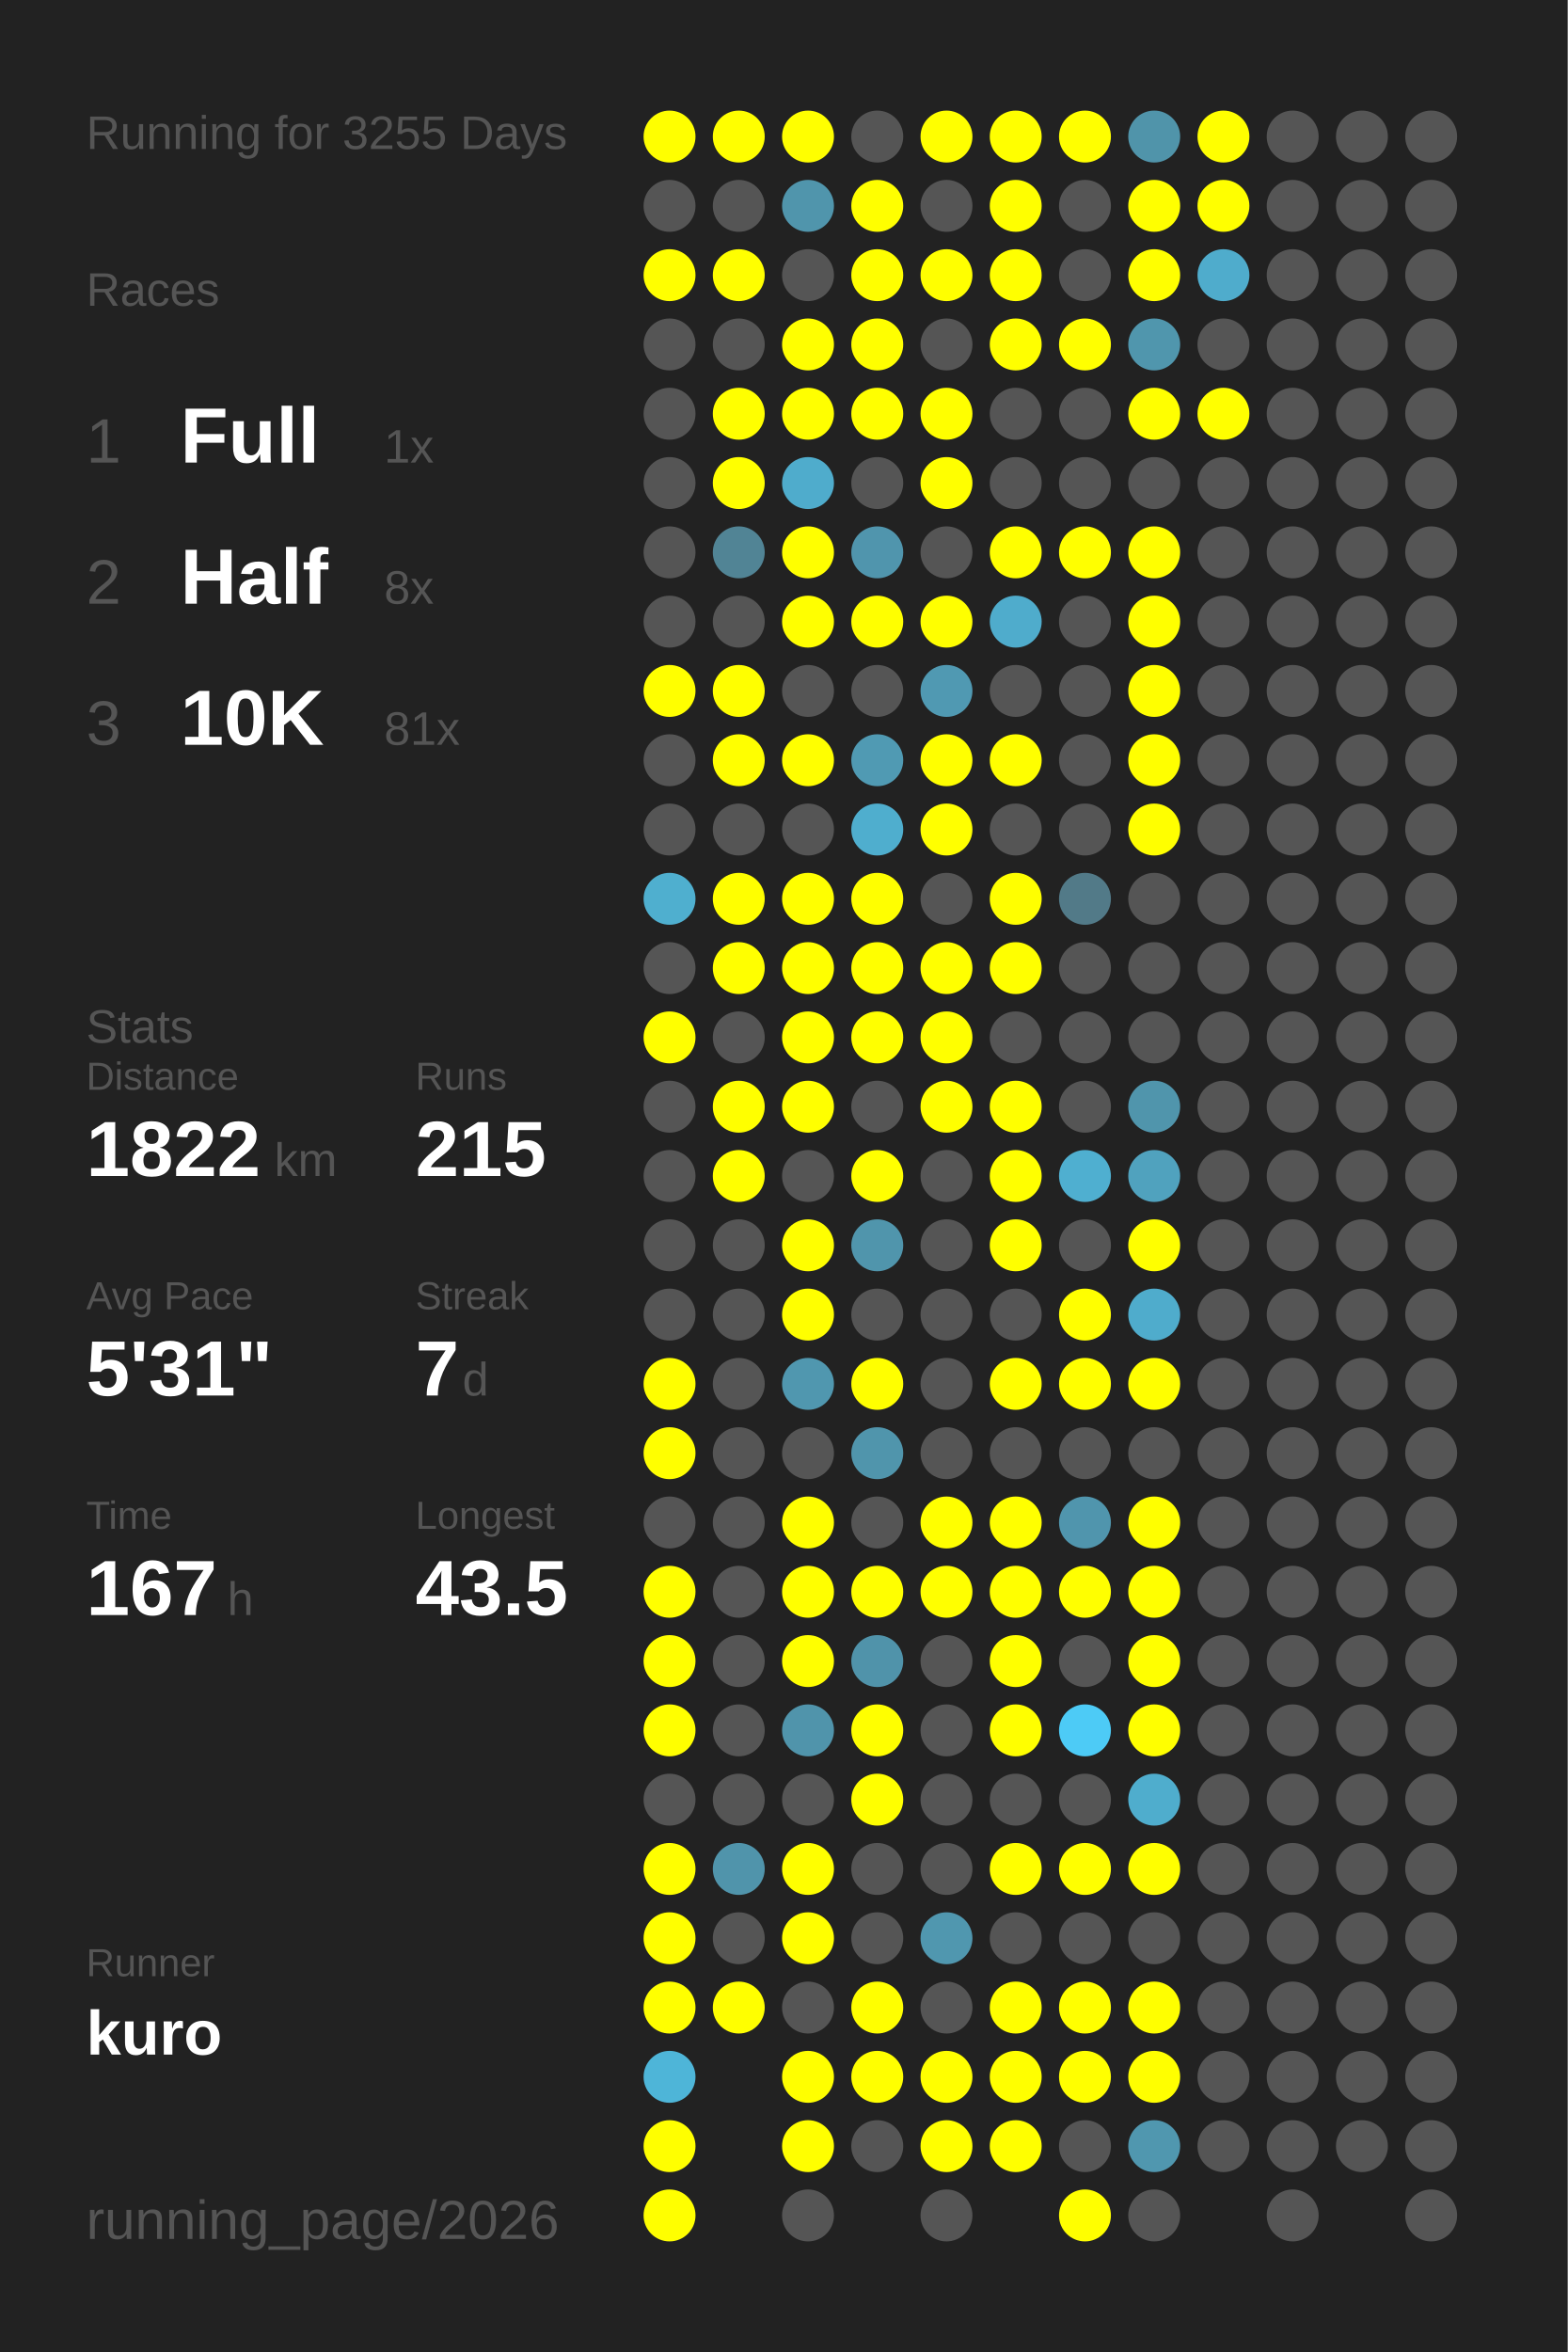
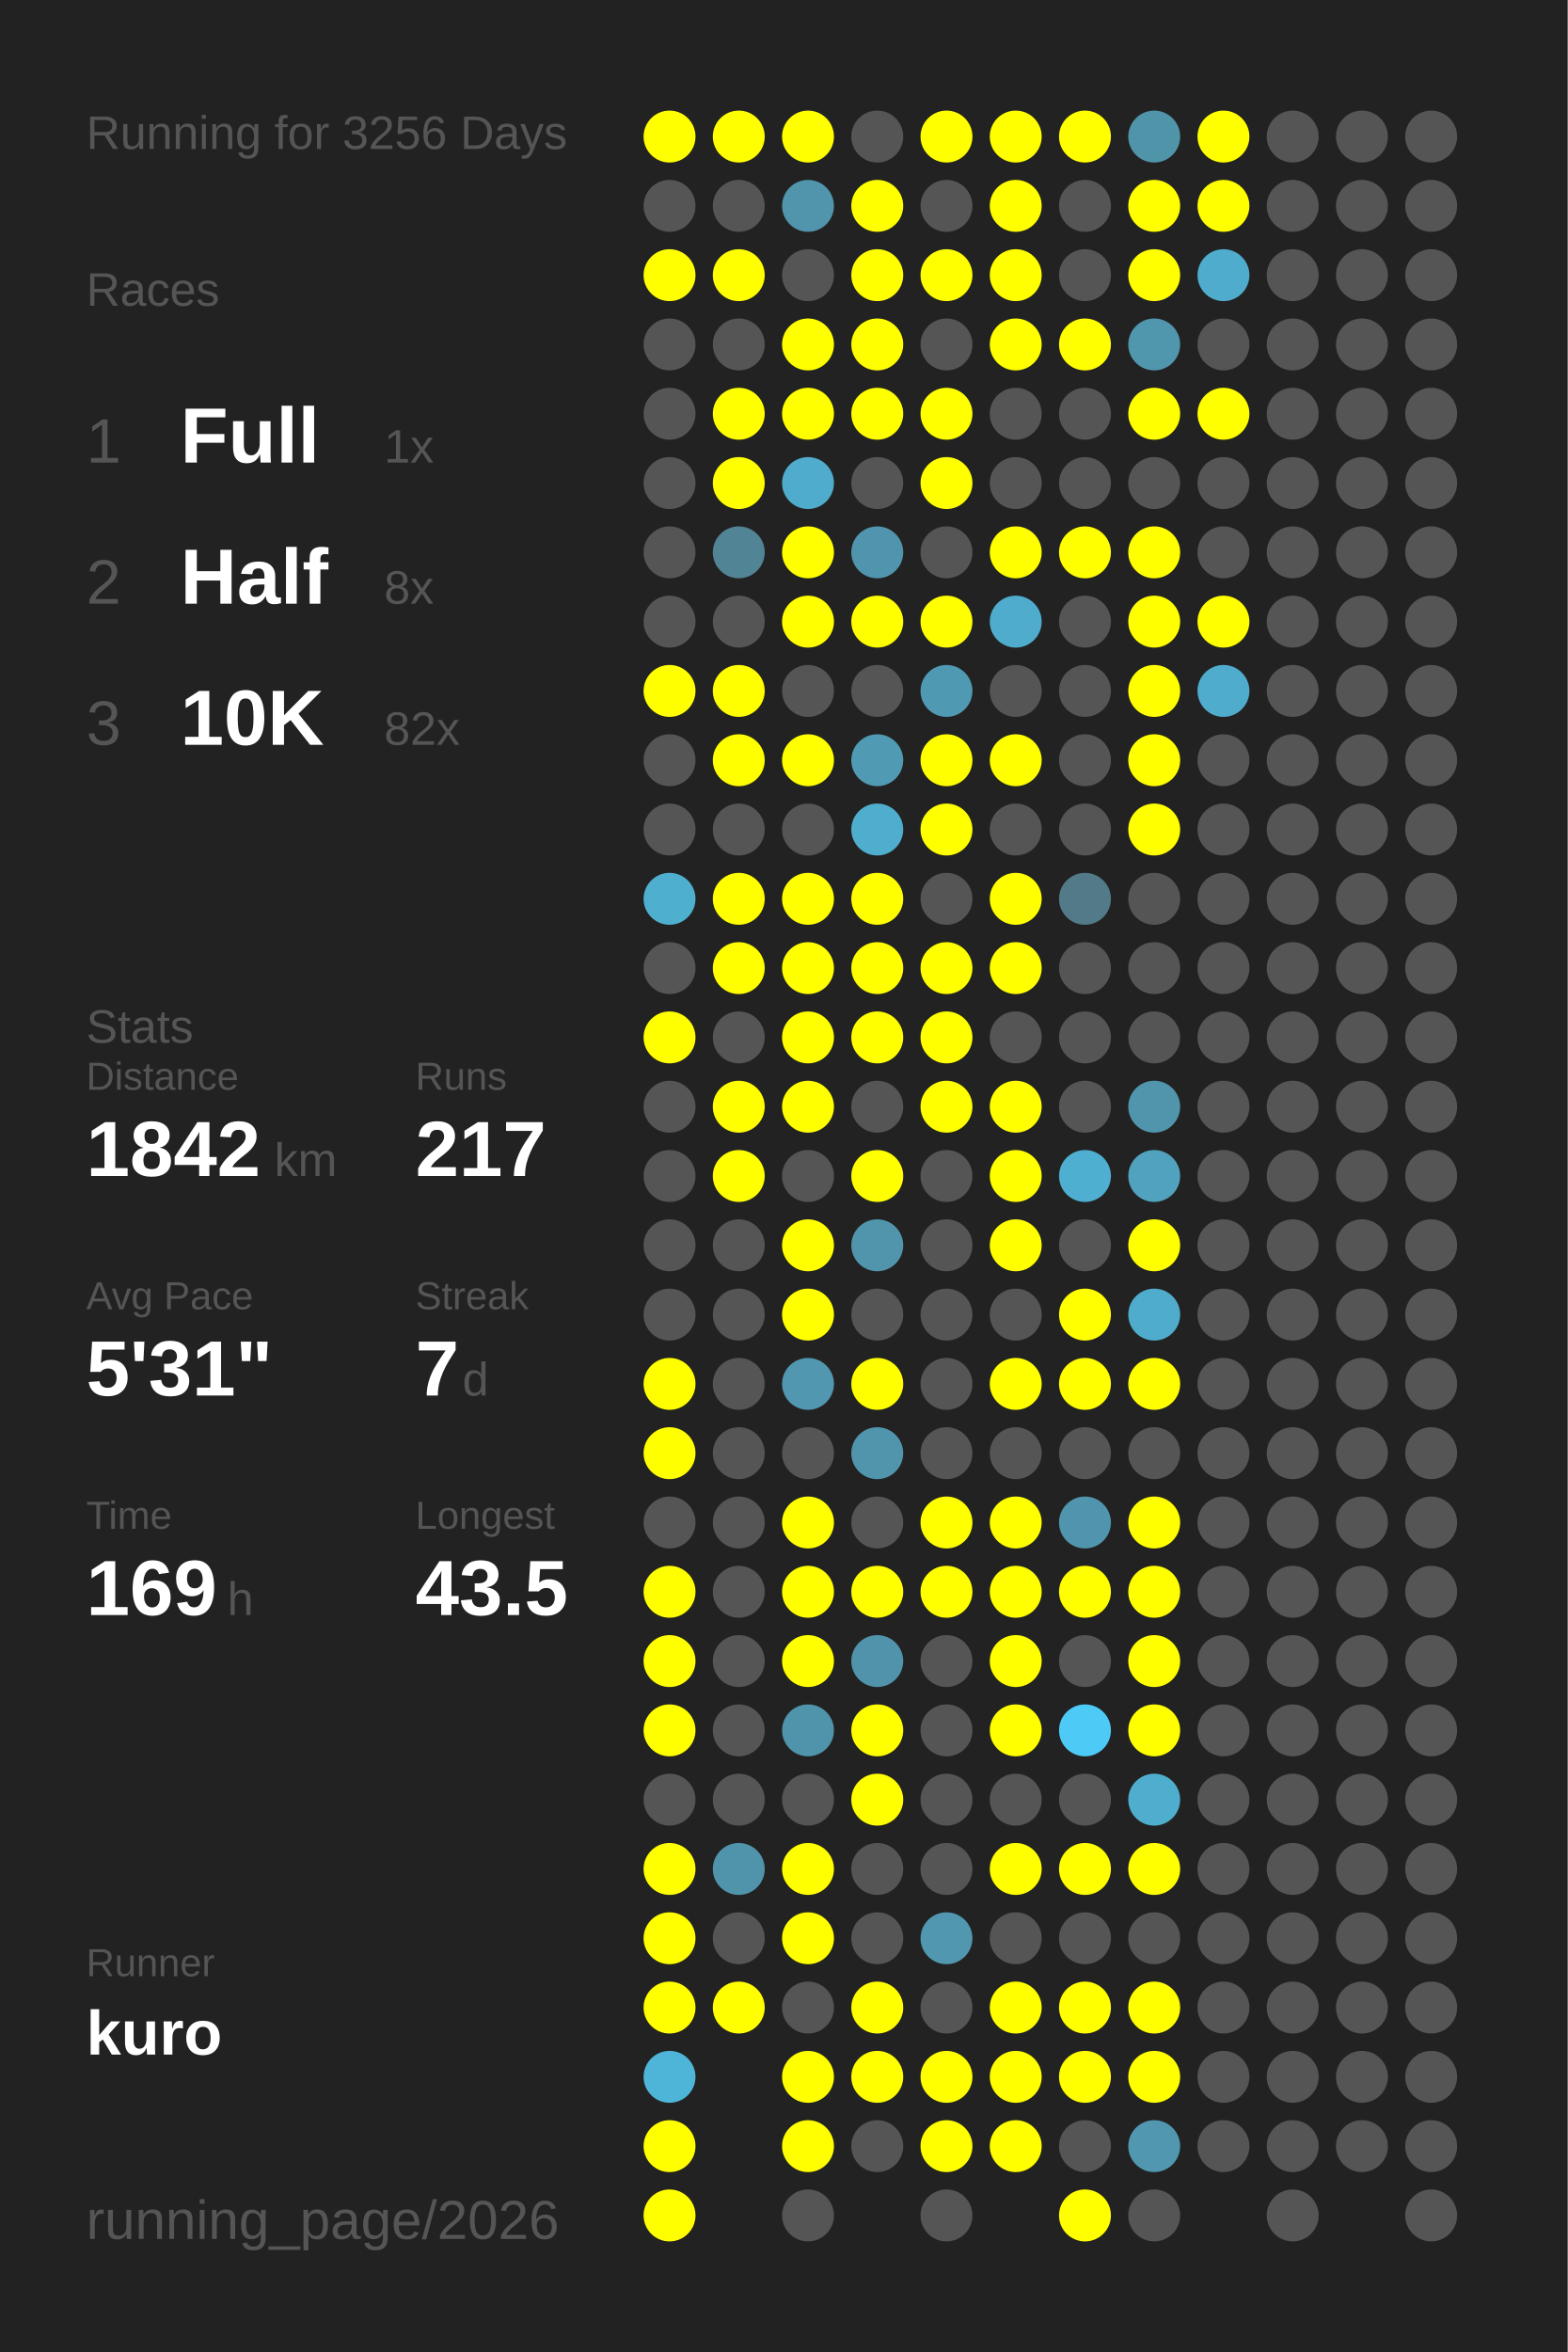
<svg xmlns="http://www.w3.org/2000/svg" baseProfile="full" height="300mm" version="1.1" viewBox="0,0,200,300" width="200mm">
  <defs />
  <rect fill="#222222" height="300" width="200" x="0" y="0" />
-   <text fill="#555555" style="font-size:6px; font-family:Arial;" x="11" y="19">Running for 3255 Days</text>
+   <text fill="#555555" style="font-size:6px; font-family:Arial;" x="11" y="19">Running for 3256 Days</text>
  <text fill="#555555" style="font-size:6px; font-family:Arial;" x="11" y="39">Races</text>
  <text fill="#555555" style="font-size:8px; font-family:Arial;" x="11" y="59">1</text>
  <text fill="#FFFFFF" style="font-size:10px; font-family:Arial; font-weight:bold;" x="23" y="59">Full</text>
  <text fill="#555555" style="font-size:6px; font-family:Arial;" x="49" y="59">1x</text>
  <text fill="#555555" style="font-size:8px; font-family:Arial;" x="11" y="77">2</text>
  <text fill="#FFFFFF" style="font-size:10px; font-family:Arial; font-weight:bold;" x="23" y="77">Half</text>
  <text fill="#555555" style="font-size:6px; font-family:Arial;" x="49" y="77">8x</text>
  <text fill="#555555" style="font-size:8px; font-family:Arial;" x="11" y="95">3</text>
  <text fill="#FFFFFF" style="font-size:10px; font-family:Arial; font-weight:bold;" x="23" y="95">10K</text>
-   <text fill="#555555" style="font-size:6px; font-family:Arial;" x="49" y="95">81x</text>
+   <text fill="#555555" style="font-size:6px; font-family:Arial;" x="49" y="95">82x</text>
  <text fill="#555555" style="font-size:6px; font-family:Arial;" x="11" y="133">Stats</text>
  <text fill="#555555" style="font-size:5px; font-family:Arial;" x="11" y="139">Distance</text>
-   <text fill="#FFFFFF" style="font-size:10px; font-family:Arial; font-weight:bold;" x="11" y="150">1822</text>
+   <text fill="#FFFFFF" style="font-size:10px; font-family:Arial; font-weight:bold;" x="11" y="150">1842</text>
  <text fill="#555555" style="font-size:6px; font-family:Arial;" x="35" y="150">km</text>
  <text fill="#555555" style="font-size:5px; font-family:Arial;" x="53" y="139">Runs</text>
-   <text fill="#FFFFFF" style="font-size:10px; font-family:Arial; font-weight:bold;" x="53" y="150">215</text>
+   <text fill="#FFFFFF" style="font-size:10px; font-family:Arial; font-weight:bold;" x="53" y="150">217</text>
  <text fill="#555555" style="font-size:5px; font-family:Arial;" x="11" y="167">Avg Pace</text>
  <text fill="#FFFFFF" style="font-size:10px; font-family:Arial; font-weight:bold;" x="11" y="178">5'31"</text>
  <text fill="#555555" style="font-size:5px; font-family:Arial;" x="53" y="167">Streak</text>
  <text fill="#FFFFFF" style="font-size:10px; font-family:Arial; font-weight:bold;" x="53" y="178">7</text>
  <text fill="#555555" style="font-size:6px; font-family:Arial;" x="59" y="178">d</text>
  <text fill="#555555" style="font-size:5px; font-family:Arial;" x="11" y="195">Time</text>
-   <text fill="#FFFFFF" style="font-size:10px; font-family:Arial; font-weight:bold;" x="11" y="206">167</text>
+   <text fill="#FFFFFF" style="font-size:10px; font-family:Arial; font-weight:bold;" x="11" y="206">169</text>
  <text fill="#555555" style="font-size:6px; font-family:Arial;" x="29" y="206">h</text>
  <text fill="#555555" style="font-size:5px; font-family:Arial;" x="53" y="195">Longest</text>
  <text fill="#FFFFFF" style="font-size:10px; font-family:Arial; font-weight:bold;" x="53" y="206">43.5</text>
  <text fill="#555555" style="font-size:5px; font-family:Arial;" x="11" y="252.065">Runner</text>
  <text fill="#FFFFFF" style="font-size:8px; font-family:Arial; font-weight:bold;" x="11" y="262.065">kuro</text>
  <text fill="#555555" style="font-size:7px; font-family:Arial;" x="11" y="285.581">running_page/2026</text>
  <circle cx="85.417" cy="17.419" fill="#FFFF00" r="3.312" />
  <circle cx="85.417" cy="26.258" fill="#555555" r="3.312" />
  <circle cx="85.417" cy="35.097" fill="#FFFF00" r="3.312" />
  <circle cx="85.417" cy="43.935" fill="#555555" r="3.312" />
  <circle cx="85.417" cy="52.774" fill="#555555" r="3.312" />
  <circle cx="85.417" cy="61.613" fill="#555555" r="3.312" />
  <circle cx="85.417" cy="70.452" fill="#555555" r="3.312" />
  <circle cx="85.417" cy="79.29" fill="#555555" r="3.312" />
  <circle cx="85.417" cy="88.129" fill="#FFFF00" r="3.312" />
  <circle cx="85.417" cy="96.968" fill="#555555" r="3.312" />
  <circle cx="85.417" cy="105.806" fill="#555555" r="3.312" />
  <circle cx="85.417" cy="114.645" fill="#4fafcf" r="3.312" />
  <circle cx="85.417" cy="123.484" fill="#555555" r="3.312" />
  <circle cx="85.417" cy="132.323" fill="#FFFF00" r="3.312" />
  <circle cx="85.417" cy="141.161" fill="#555555" r="3.312" />
  <circle cx="85.417" cy="150" fill="#555555" r="3.312" />
  <circle cx="85.417" cy="158.839" fill="#555555" r="3.312" />
  <circle cx="85.417" cy="167.677" fill="#555555" r="3.312" />
  <circle cx="85.417" cy="176.516" fill="#FFFF00" r="3.312" />
  <circle cx="85.417" cy="185.355" fill="#FFFF00" r="3.312" />
  <circle cx="85.417" cy="194.194" fill="#555555" r="3.312" />
  <circle cx="85.417" cy="203.032" fill="#FFFF00" r="3.312" />
  <circle cx="85.417" cy="211.871" fill="#FFFF00" r="3.312" />
  <circle cx="85.417" cy="220.71" fill="#FFFF00" r="3.312" />
  <circle cx="85.417" cy="229.548" fill="#555555" r="3.312" />
  <circle cx="85.417" cy="238.387" fill="#FFFF00" r="3.312" />
  <circle cx="85.417" cy="247.226" fill="#FFFF00" r="3.312" />
  <circle cx="85.417" cy="256.065" fill="#FFFF00" r="3.312" />
  <circle cx="85.417" cy="264.903" fill="#4eb5d8" r="3.312" />
  <circle cx="85.417" cy="273.742" fill="#FFFF00" r="3.312" />
  <circle cx="85.417" cy="282.581" fill="#FFFF00" r="3.312" />
  <circle cx="94.25" cy="17.419" fill="#FFFF00" r="3.312" />
  <circle cx="94.25" cy="26.258" fill="#555555" r="3.312" />
  <circle cx="94.25" cy="35.097" fill="#FFFF00" r="3.312" />
  <circle cx="94.25" cy="43.935" fill="#555555" r="3.312" />
  <circle cx="94.25" cy="52.774" fill="#FFFF00" r="3.312" />
  <circle cx="94.25" cy="61.613" fill="#FFFF00" r="3.312" />
  <circle cx="94.25" cy="70.452" fill="#518495" r="3.312" />
  <circle cx="94.25" cy="79.29" fill="#555555" r="3.312" />
  <circle cx="94.25" cy="88.129" fill="#FFFF00" r="3.312" />
  <circle cx="94.25" cy="96.968" fill="#FFFF00" r="3.312" />
  <circle cx="94.25" cy="105.806" fill="#555555" r="3.312" />
  <circle cx="94.25" cy="114.645" fill="#FFFF00" r="3.312" />
  <circle cx="94.25" cy="123.484" fill="#FFFF00" r="3.312" />
  <circle cx="94.25" cy="132.323" fill="#555555" r="3.312" />
  <circle cx="94.25" cy="141.161" fill="#FFFF00" r="3.312" />
  <circle cx="94.25" cy="150" fill="#FFFF00" r="3.312" />
  <circle cx="94.25" cy="158.839" fill="#555555" r="3.312" />
  <circle cx="94.25" cy="167.677" fill="#555555" r="3.312" />
  <circle cx="94.25" cy="176.516" fill="#555555" r="3.312" />
  <circle cx="94.25" cy="185.355" fill="#555555" r="3.312" />
  <circle cx="94.25" cy="194.194" fill="#555555" r="3.312" />
  <circle cx="94.25" cy="203.032" fill="#555555" r="3.312" />
  <circle cx="94.25" cy="211.871" fill="#555555" r="3.312" />
  <circle cx="94.25" cy="220.71" fill="#555555" r="3.312" />
  <circle cx="94.25" cy="229.548" fill="#555555" r="3.312" />
  <circle cx="94.25" cy="238.387" fill="#5094ab" r="3.312" />
  <circle cx="94.25" cy="247.226" fill="#555555" r="3.312" />
  <circle cx="94.25" cy="256.065" fill="#FFFF00" r="3.312" />
  <circle cx="103.083" cy="17.419" fill="#FFFF00" r="3.312" />
  <circle cx="103.083" cy="26.258" fill="#5095ac" r="3.312" />
  <circle cx="103.083" cy="35.097" fill="#555555" r="3.312" />
  <circle cx="103.083" cy="43.935" fill="#FFFF00" r="3.312" />
  <circle cx="103.083" cy="52.774" fill="#FFFF00" r="3.312" />
  <circle cx="103.083" cy="61.613" fill="#4faccc" r="3.312" />
  <circle cx="103.083" cy="70.452" fill="#FFFF00" r="3.312" />
  <circle cx="103.083" cy="79.29" fill="#FFFF00" r="3.312" />
  <circle cx="103.083" cy="88.129" fill="#555555" r="3.312" />
  <circle cx="103.083" cy="96.968" fill="#FFFF00" r="3.312" />
  <circle cx="103.083" cy="105.806" fill="#555555" r="3.312" />
  <circle cx="103.083" cy="114.645" fill="#FFFF00" r="3.312" />
  <circle cx="103.083" cy="123.484" fill="#FFFF00" r="3.312" />
  <circle cx="103.083" cy="132.323" fill="#FFFF00" r="3.312" />
  <circle cx="103.083" cy="141.161" fill="#FFFF00" r="3.312" />
  <circle cx="103.083" cy="150" fill="#555555" r="3.312" />
  <circle cx="103.083" cy="158.839" fill="#FFFF00" r="3.312" />
  <circle cx="103.083" cy="167.677" fill="#FFFF00" r="3.312" />
  <circle cx="103.083" cy="176.516" fill="#5097af" r="3.312" />
  <circle cx="103.083" cy="185.355" fill="#555555" r="3.312" />
  <circle cx="103.083" cy="194.194" fill="#FFFF00" r="3.312" />
  <circle cx="103.083" cy="203.032" fill="#FFFF00" r="3.312" />
  <circle cx="103.083" cy="211.871" fill="#FFFF00" r="3.312" />
  <circle cx="103.083" cy="220.71" fill="#5094ab" r="3.312" />
  <circle cx="103.083" cy="229.548" fill="#555555" r="3.312" />
  <circle cx="103.083" cy="238.387" fill="#FFFF00" r="3.312" />
  <circle cx="103.083" cy="247.226" fill="#FFFF00" r="3.312" />
  <circle cx="103.083" cy="256.065" fill="#555555" r="3.312" />
  <circle cx="103.083" cy="264.903" fill="#FFFF00" r="3.312" />
  <circle cx="103.083" cy="273.742" fill="#FFFF00" r="3.312" />
  <circle cx="103.083" cy="282.581" fill="#555555" r="3.312" />
  <circle cx="111.917" cy="17.419" fill="#555555" r="3.312" />
  <circle cx="111.917" cy="26.258" fill="#FFFF00" r="3.312" />
  <circle cx="111.917" cy="35.097" fill="#FFFF00" r="3.312" />
  <circle cx="111.917" cy="43.935" fill="#FFFF00" r="3.312" />
  <circle cx="111.917" cy="52.774" fill="#FFFF00" r="3.312" />
  <circle cx="111.917" cy="61.613" fill="#555555" r="3.312" />
  <circle cx="111.917" cy="70.452" fill="#5095ad" r="3.312" />
  <circle cx="111.917" cy="79.29" fill="#FFFF00" r="3.312" />
  <circle cx="111.917" cy="88.129" fill="#555555" r="3.312" />
  <circle cx="111.917" cy="96.968" fill="#509ab3" r="3.312" />
  <circle cx="111.917" cy="105.806" fill="#4faece" r="3.312" />
  <circle cx="111.917" cy="114.645" fill="#FFFF00" r="3.312" />
  <circle cx="111.917" cy="123.484" fill="#FFFF00" r="3.312" />
  <circle cx="111.917" cy="132.323" fill="#FFFF00" r="3.312" />
  <circle cx="111.917" cy="141.161" fill="#555555" r="3.312" />
  <circle cx="111.917" cy="150" fill="#FFFF00" r="3.312" />
  <circle cx="111.917" cy="158.839" fill="#5095ac" r="3.312" />
  <circle cx="111.917" cy="167.677" fill="#555555" r="3.312" />
  <circle cx="111.917" cy="176.516" fill="#FFFF00" r="3.312" />
  <circle cx="111.917" cy="185.355" fill="#5095ac" r="3.312" />
  <circle cx="111.917" cy="194.194" fill="#555555" r="3.312" />
  <circle cx="111.917" cy="203.032" fill="#FFFF00" r="3.312" />
  <circle cx="111.917" cy="211.871" fill="#5093aa" r="3.312" />
  <circle cx="111.917" cy="220.71" fill="#FFFF00" r="3.312" />
  <circle cx="111.917" cy="229.548" fill="#FFFF00" r="3.312" />
  <circle cx="111.917" cy="238.387" fill="#555555" r="3.312" />
  <circle cx="111.917" cy="247.226" fill="#555555" r="3.312" />
  <circle cx="111.917" cy="256.065" fill="#FFFF00" r="3.312" />
  <circle cx="111.917" cy="264.903" fill="#FFFF00" r="3.312" />
  <circle cx="111.917" cy="273.742" fill="#555555" r="3.312" />
  <circle cx="120.75" cy="17.419" fill="#FFFF00" r="3.312" />
  <circle cx="120.75" cy="26.258" fill="#555555" r="3.312" />
  <circle cx="120.75" cy="35.097" fill="#FFFF00" r="3.312" />
  <circle cx="120.75" cy="43.935" fill="#555555" r="3.312" />
  <circle cx="120.75" cy="52.774" fill="#FFFF00" r="3.312" />
  <circle cx="120.75" cy="61.613" fill="#FFFF00" r="3.312" />
  <circle cx="120.75" cy="70.452" fill="#555555" r="3.312" />
  <circle cx="120.75" cy="79.29" fill="#FFFF00" r="3.312" />
  <circle cx="120.75" cy="88.129" fill="#5099b2" r="3.312" />
  <circle cx="120.75" cy="96.968" fill="#FFFF00" r="3.312" />
  <circle cx="120.75" cy="105.806" fill="#FFFF00" r="3.312" />
  <circle cx="120.75" cy="114.645" fill="#555555" r="3.312" />
  <circle cx="120.75" cy="123.484" fill="#FFFF00" r="3.312" />
  <circle cx="120.75" cy="132.323" fill="#FFFF00" r="3.312" />
  <circle cx="120.75" cy="141.161" fill="#FFFF00" r="3.312" />
  <circle cx="120.75" cy="150" fill="#555555" r="3.312" />
  <circle cx="120.75" cy="158.839" fill="#555555" r="3.312" />
  <circle cx="120.75" cy="167.677" fill="#555555" r="3.312" />
  <circle cx="120.75" cy="176.516" fill="#555555" r="3.312" />
  <circle cx="120.75" cy="185.355" fill="#555555" r="3.312" />
  <circle cx="120.75" cy="194.194" fill="#FFFF00" r="3.312" />
  <circle cx="120.75" cy="203.032" fill="#FFFF00" r="3.312" />
  <circle cx="120.75" cy="211.871" fill="#555555" r="3.312" />
  <circle cx="120.75" cy="220.71" fill="#555555" r="3.312" />
  <circle cx="120.75" cy="229.548" fill="#555555" r="3.312" />
  <circle cx="120.75" cy="238.387" fill="#555555" r="3.312" />
  <circle cx="120.75" cy="247.226" fill="#5097af" r="3.312" />
  <circle cx="120.75" cy="256.065" fill="#555555" r="3.312" />
  <circle cx="120.75" cy="264.903" fill="#FFFF00" r="3.312" />
  <circle cx="120.75" cy="273.742" fill="#FFFF00" r="3.312" />
  <circle cx="120.75" cy="282.581" fill="#555555" r="3.312" />
  <circle cx="129.583" cy="17.419" fill="#FFFF00" r="3.312" />
  <circle cx="129.583" cy="26.258" fill="#FFFF00" r="3.312" />
  <circle cx="129.583" cy="35.097" fill="#FFFF00" r="3.312" />
  <circle cx="129.583" cy="43.935" fill="#FFFF00" r="3.312" />
  <circle cx="129.583" cy="52.774" fill="#555555" r="3.312" />
  <circle cx="129.583" cy="61.613" fill="#555555" r="3.312" />
  <circle cx="129.583" cy="70.452" fill="#FFFF00" r="3.312" />
  <circle cx="129.583" cy="79.29" fill="#4faccc" r="3.312" />
  <circle cx="129.583" cy="88.129" fill="#555555" r="3.312" />
  <circle cx="129.583" cy="96.968" fill="#FFFF00" r="3.312" />
  <circle cx="129.583" cy="105.806" fill="#555555" r="3.312" />
  <circle cx="129.583" cy="114.645" fill="#FFFF00" r="3.312" />
  <circle cx="129.583" cy="123.484" fill="#FFFF00" r="3.312" />
  <circle cx="129.583" cy="132.323" fill="#555555" r="3.312" />
  <circle cx="129.583" cy="141.161" fill="#FFFF00" r="3.312" />
  <circle cx="129.583" cy="150" fill="#FFFF00" r="3.312" />
  <circle cx="129.583" cy="158.839" fill="#FFFF00" r="3.312" />
  <circle cx="129.583" cy="167.677" fill="#555555" r="3.312" />
  <circle cx="129.583" cy="176.516" fill="#FFFF00" r="3.312" />
  <circle cx="129.583" cy="185.355" fill="#555555" r="3.312" />
  <circle cx="129.583" cy="194.194" fill="#FFFF00" r="3.312" />
  <circle cx="129.583" cy="203.032" fill="#FFFF00" r="3.312" />
  <circle cx="129.583" cy="211.871" fill="#FFFF00" r="3.312" />
  <circle cx="129.583" cy="220.71" fill="#FFFF00" r="3.312" />
  <circle cx="129.583" cy="229.548" fill="#555555" r="3.312" />
  <circle cx="129.583" cy="238.387" fill="#FFFF00" r="3.312" />
  <circle cx="129.583" cy="247.226" fill="#555555" r="3.312" />
  <circle cx="129.583" cy="256.065" fill="#FFFF00" r="3.312" />
  <circle cx="129.583" cy="264.903" fill="#FFFF00" r="3.312" />
  <circle cx="129.583" cy="273.742" fill="#FFFF00" r="3.312" />
  <circle cx="138.417" cy="17.419" fill="#FFFF00" r="3.312" />
  <circle cx="138.417" cy="26.258" fill="#555555" r="3.312" />
  <circle cx="138.417" cy="35.097" fill="#555555" r="3.312" />
  <circle cx="138.417" cy="43.935" fill="#FFFF00" r="3.312" />
  <circle cx="138.417" cy="52.774" fill="#555555" r="3.312" />
  <circle cx="138.417" cy="61.613" fill="#555555" r="3.312" />
  <circle cx="138.417" cy="70.452" fill="#FFFF00" r="3.312" />
  <circle cx="138.417" cy="79.29" fill="#555555" r="3.312" />
  <circle cx="138.417" cy="88.129" fill="#555555" r="3.312" />
  <circle cx="138.417" cy="96.968" fill="#555555" r="3.312" />
  <circle cx="138.417" cy="105.806" fill="#555555" r="3.312" />
  <circle cx="138.417" cy="114.645" fill="#527a88" r="3.312" />
  <circle cx="138.417" cy="123.484" fill="#555555" r="3.312" />
  <circle cx="138.417" cy="132.323" fill="#555555" r="3.312" />
  <circle cx="138.417" cy="141.161" fill="#555555" r="3.312" />
  <circle cx="138.417" cy="150" fill="#4fafd0" r="3.312" />
  <circle cx="138.417" cy="158.839" fill="#555555" r="3.312" />
  <circle cx="138.417" cy="167.677" fill="#FFFF00" r="3.312" />
  <circle cx="138.417" cy="176.516" fill="#FFFF00" r="3.312" />
  <circle cx="138.417" cy="185.355" fill="#555555" r="3.312" />
  <circle cx="138.417" cy="194.194" fill="#5095ad" r="3.312" />
  <circle cx="138.417" cy="203.032" fill="#FFFF00" r="3.312" />
  <circle cx="138.417" cy="211.871" fill="#555555" r="3.312" />
  <circle cx="138.417" cy="220.71" fill="#4dcbf6" r="3.312" />
  <circle cx="138.417" cy="229.548" fill="#555555" r="3.312" />
  <circle cx="138.417" cy="238.387" fill="#FFFF00" r="3.312" />
  <circle cx="138.417" cy="247.226" fill="#555555" r="3.312" />
  <circle cx="138.417" cy="256.065" fill="#FFFF00" r="3.312" />
  <circle cx="138.417" cy="264.903" fill="#FFFF00" r="3.312" />
  <circle cx="138.417" cy="273.742" fill="#555555" r="3.312" />
  <circle cx="138.417" cy="282.581" fill="#FFFF00" r="3.312" />
  <circle cx="147.25" cy="17.419" fill="#5094aa" r="3.312" />
  <circle cx="147.25" cy="26.258" fill="#FFFF00" r="3.312" />
  <circle cx="147.25" cy="35.097" fill="#FFFF00" r="3.312" />
  <circle cx="147.25" cy="43.935" fill="#5096ad" r="3.312" />
  <circle cx="147.25" cy="52.774" fill="#FFFF00" r="3.312" />
  <circle cx="147.25" cy="61.613" fill="#555555" r="3.312" />
  <circle cx="147.25" cy="70.452" fill="#FFFF00" r="3.312" />
  <circle cx="147.25" cy="79.29" fill="#FFFF00" r="3.312" />
  <circle cx="147.25" cy="88.129" fill="#FFFF00" r="3.312" />
  <circle cx="147.25" cy="96.968" fill="#FFFF00" r="3.312" />
  <circle cx="147.25" cy="105.806" fill="#FFFF00" r="3.312" />
  <circle cx="147.25" cy="114.645" fill="#555555" r="3.312" />
  <circle cx="147.25" cy="123.484" fill="#555555" r="3.312" />
  <circle cx="147.25" cy="132.323" fill="#555555" r="3.312" />
  <circle cx="147.25" cy="141.161" fill="#5095ac" r="3.312" />
  <circle cx="147.25" cy="150" fill="#50a2be" r="3.312" />
  <circle cx="147.25" cy="158.839" fill="#FFFF00" r="3.312" />
  <circle cx="147.25" cy="167.677" fill="#4faccc" r="3.312" />
  <circle cx="147.25" cy="176.516" fill="#FFFF00" r="3.312" />
  <circle cx="147.25" cy="185.355" fill="#555555" r="3.312" />
  <circle cx="147.25" cy="194.194" fill="#FFFF00" r="3.312" />
  <circle cx="147.25" cy="203.032" fill="#FFFF00" r="3.312" />
  <circle cx="147.25" cy="211.871" fill="#FFFF00" r="3.312" />
  <circle cx="147.25" cy="220.71" fill="#FFFF00" r="3.312" />
  <circle cx="147.25" cy="229.548" fill="#4fadcd" r="3.312" />
  <circle cx="147.25" cy="238.387" fill="#FFFF00" r="3.312" />
  <circle cx="147.25" cy="247.226" fill="#555555" r="3.312" />
  <circle cx="147.25" cy="256.065" fill="#FFFF00" r="3.312" />
  <circle cx="147.25" cy="264.903" fill="#FFFF00" r="3.312" />
  <circle cx="147.25" cy="273.742" fill="#5097af" r="3.312" />
  <circle cx="147.25" cy="282.581" fill="#555555" r="3.312" />
  <circle cx="156.083" cy="17.419" fill="#FFFF00" r="3.312" />
  <circle cx="156.083" cy="26.258" fill="#FFFF00" r="3.312" />
  <circle cx="156.083" cy="35.097" fill="#4faccc" r="3.312" />
  <circle cx="156.083" cy="43.935" fill="#555555" r="3.312" />
  <circle cx="156.083" cy="52.774" fill="#FFFF00" r="3.312" />
  <circle cx="156.083" cy="61.613" fill="#555555" r="3.312" />
  <circle cx="156.083" cy="70.452" fill="#555555" r="3.312" />
-   <circle cx="156.083" cy="79.29" fill="#555555" r="3.312" />
-   <circle cx="156.083" cy="88.129" fill="#555555" r="3.312" />
+   <circle cx="156.083" cy="79.29" fill="#FFFF00" r="3.312" />
+   <circle cx="156.083" cy="88.129" fill="#4faccc" r="3.312" />
  <circle cx="156.083" cy="96.968" fill="#555555" r="3.312" />
  <circle cx="156.083" cy="105.806" fill="#555555" r="3.312" />
  <circle cx="156.083" cy="114.645" fill="#555555" r="3.312" />
  <circle cx="156.083" cy="123.484" fill="#555555" r="3.312" />
  <circle cx="156.083" cy="132.323" fill="#555555" r="3.312" />
  <circle cx="156.083" cy="141.161" fill="#555555" r="3.312" />
  <circle cx="156.083" cy="150" fill="#555555" r="3.312" />
  <circle cx="156.083" cy="158.839" fill="#555555" r="3.312" />
  <circle cx="156.083" cy="167.677" fill="#555555" r="3.312" />
  <circle cx="156.083" cy="176.516" fill="#555555" r="3.312" />
  <circle cx="156.083" cy="185.355" fill="#555555" r="3.312" />
  <circle cx="156.083" cy="194.194" fill="#555555" r="3.312" />
  <circle cx="156.083" cy="203.032" fill="#555555" r="3.312" />
  <circle cx="156.083" cy="211.871" fill="#555555" r="3.312" />
  <circle cx="156.083" cy="220.71" fill="#555555" r="3.312" />
  <circle cx="156.083" cy="229.548" fill="#555555" r="3.312" />
  <circle cx="156.083" cy="238.387" fill="#555555" r="3.312" />
  <circle cx="156.083" cy="247.226" fill="#555555" r="3.312" />
  <circle cx="156.083" cy="256.065" fill="#555555" r="3.312" />
  <circle cx="156.083" cy="264.903" fill="#555555" r="3.312" />
  <circle cx="156.083" cy="273.742" fill="#555555" r="3.312" />
  <circle cx="164.917" cy="17.419" fill="#555555" r="3.312" />
  <circle cx="164.917" cy="26.258" fill="#555555" r="3.312" />
  <circle cx="164.917" cy="35.097" fill="#555555" r="3.312" />
  <circle cx="164.917" cy="43.935" fill="#555555" r="3.312" />
  <circle cx="164.917" cy="52.774" fill="#555555" r="3.312" />
  <circle cx="164.917" cy="61.613" fill="#555555" r="3.312" />
  <circle cx="164.917" cy="70.452" fill="#555555" r="3.312" />
  <circle cx="164.917" cy="79.29" fill="#555555" r="3.312" />
  <circle cx="164.917" cy="88.129" fill="#555555" r="3.312" />
  <circle cx="164.917" cy="96.968" fill="#555555" r="3.312" />
  <circle cx="164.917" cy="105.806" fill="#555555" r="3.312" />
  <circle cx="164.917" cy="114.645" fill="#555555" r="3.312" />
  <circle cx="164.917" cy="123.484" fill="#555555" r="3.312" />
  <circle cx="164.917" cy="132.323" fill="#555555" r="3.312" />
  <circle cx="164.917" cy="141.161" fill="#555555" r="3.312" />
  <circle cx="164.917" cy="150" fill="#555555" r="3.312" />
  <circle cx="164.917" cy="158.839" fill="#555555" r="3.312" />
  <circle cx="164.917" cy="167.677" fill="#555555" r="3.312" />
  <circle cx="164.917" cy="176.516" fill="#555555" r="3.312" />
  <circle cx="164.917" cy="185.355" fill="#555555" r="3.312" />
  <circle cx="164.917" cy="194.194" fill="#555555" r="3.312" />
  <circle cx="164.917" cy="203.032" fill="#555555" r="3.312" />
  <circle cx="164.917" cy="211.871" fill="#555555" r="3.312" />
  <circle cx="164.917" cy="220.71" fill="#555555" r="3.312" />
  <circle cx="164.917" cy="229.548" fill="#555555" r="3.312" />
  <circle cx="164.917" cy="238.387" fill="#555555" r="3.312" />
  <circle cx="164.917" cy="247.226" fill="#555555" r="3.312" />
  <circle cx="164.917" cy="256.065" fill="#555555" r="3.312" />
  <circle cx="164.917" cy="264.903" fill="#555555" r="3.312" />
  <circle cx="164.917" cy="273.742" fill="#555555" r="3.312" />
  <circle cx="164.917" cy="282.581" fill="#555555" r="3.312" />
  <circle cx="173.75" cy="17.419" fill="#555555" r="3.312" />
  <circle cx="173.75" cy="26.258" fill="#555555" r="3.312" />
  <circle cx="173.75" cy="35.097" fill="#555555" r="3.312" />
  <circle cx="173.75" cy="43.935" fill="#555555" r="3.312" />
  <circle cx="173.75" cy="52.774" fill="#555555" r="3.312" />
  <circle cx="173.75" cy="61.613" fill="#555555" r="3.312" />
  <circle cx="173.75" cy="70.452" fill="#555555" r="3.312" />
  <circle cx="173.75" cy="79.29" fill="#555555" r="3.312" />
  <circle cx="173.75" cy="88.129" fill="#555555" r="3.312" />
  <circle cx="173.75" cy="96.968" fill="#555555" r="3.312" />
  <circle cx="173.75" cy="105.806" fill="#555555" r="3.312" />
  <circle cx="173.75" cy="114.645" fill="#555555" r="3.312" />
  <circle cx="173.75" cy="123.484" fill="#555555" r="3.312" />
  <circle cx="173.75" cy="132.323" fill="#555555" r="3.312" />
  <circle cx="173.75" cy="141.161" fill="#555555" r="3.312" />
  <circle cx="173.75" cy="150" fill="#555555" r="3.312" />
  <circle cx="173.75" cy="158.839" fill="#555555" r="3.312" />
  <circle cx="173.75" cy="167.677" fill="#555555" r="3.312" />
  <circle cx="173.75" cy="176.516" fill="#555555" r="3.312" />
  <circle cx="173.75" cy="185.355" fill="#555555" r="3.312" />
  <circle cx="173.75" cy="194.194" fill="#555555" r="3.312" />
  <circle cx="173.75" cy="203.032" fill="#555555" r="3.312" />
  <circle cx="173.75" cy="211.871" fill="#555555" r="3.312" />
  <circle cx="173.75" cy="220.71" fill="#555555" r="3.312" />
  <circle cx="173.75" cy="229.548" fill="#555555" r="3.312" />
  <circle cx="173.75" cy="238.387" fill="#555555" r="3.312" />
  <circle cx="173.75" cy="247.226" fill="#555555" r="3.312" />
  <circle cx="173.75" cy="256.065" fill="#555555" r="3.312" />
  <circle cx="173.75" cy="264.903" fill="#555555" r="3.312" />
  <circle cx="173.75" cy="273.742" fill="#555555" r="3.312" />
  <circle cx="182.583" cy="17.419" fill="#555555" r="3.312" />
  <circle cx="182.583" cy="26.258" fill="#555555" r="3.312" />
  <circle cx="182.583" cy="35.097" fill="#555555" r="3.312" />
  <circle cx="182.583" cy="43.935" fill="#555555" r="3.312" />
  <circle cx="182.583" cy="52.774" fill="#555555" r="3.312" />
  <circle cx="182.583" cy="61.613" fill="#555555" r="3.312" />
  <circle cx="182.583" cy="70.452" fill="#555555" r="3.312" />
  <circle cx="182.583" cy="79.29" fill="#555555" r="3.312" />
  <circle cx="182.583" cy="88.129" fill="#555555" r="3.312" />
  <circle cx="182.583" cy="96.968" fill="#555555" r="3.312" />
  <circle cx="182.583" cy="105.806" fill="#555555" r="3.312" />
  <circle cx="182.583" cy="114.645" fill="#555555" r="3.312" />
  <circle cx="182.583" cy="123.484" fill="#555555" r="3.312" />
  <circle cx="182.583" cy="132.323" fill="#555555" r="3.312" />
  <circle cx="182.583" cy="141.161" fill="#555555" r="3.312" />
  <circle cx="182.583" cy="150" fill="#555555" r="3.312" />
  <circle cx="182.583" cy="158.839" fill="#555555" r="3.312" />
  <circle cx="182.583" cy="167.677" fill="#555555" r="3.312" />
  <circle cx="182.583" cy="176.516" fill="#555555" r="3.312" />
  <circle cx="182.583" cy="185.355" fill="#555555" r="3.312" />
  <circle cx="182.583" cy="194.194" fill="#555555" r="3.312" />
  <circle cx="182.583" cy="203.032" fill="#555555" r="3.312" />
  <circle cx="182.583" cy="211.871" fill="#555555" r="3.312" />
  <circle cx="182.583" cy="220.71" fill="#555555" r="3.312" />
  <circle cx="182.583" cy="229.548" fill="#555555" r="3.312" />
  <circle cx="182.583" cy="238.387" fill="#555555" r="3.312" />
  <circle cx="182.583" cy="247.226" fill="#555555" r="3.312" />
  <circle cx="182.583" cy="256.065" fill="#555555" r="3.312" />
  <circle cx="182.583" cy="264.903" fill="#555555" r="3.312" />
  <circle cx="182.583" cy="273.742" fill="#555555" r="3.312" />
  <circle cx="182.583" cy="282.581" fill="#555555" r="3.312" />
</svg>
